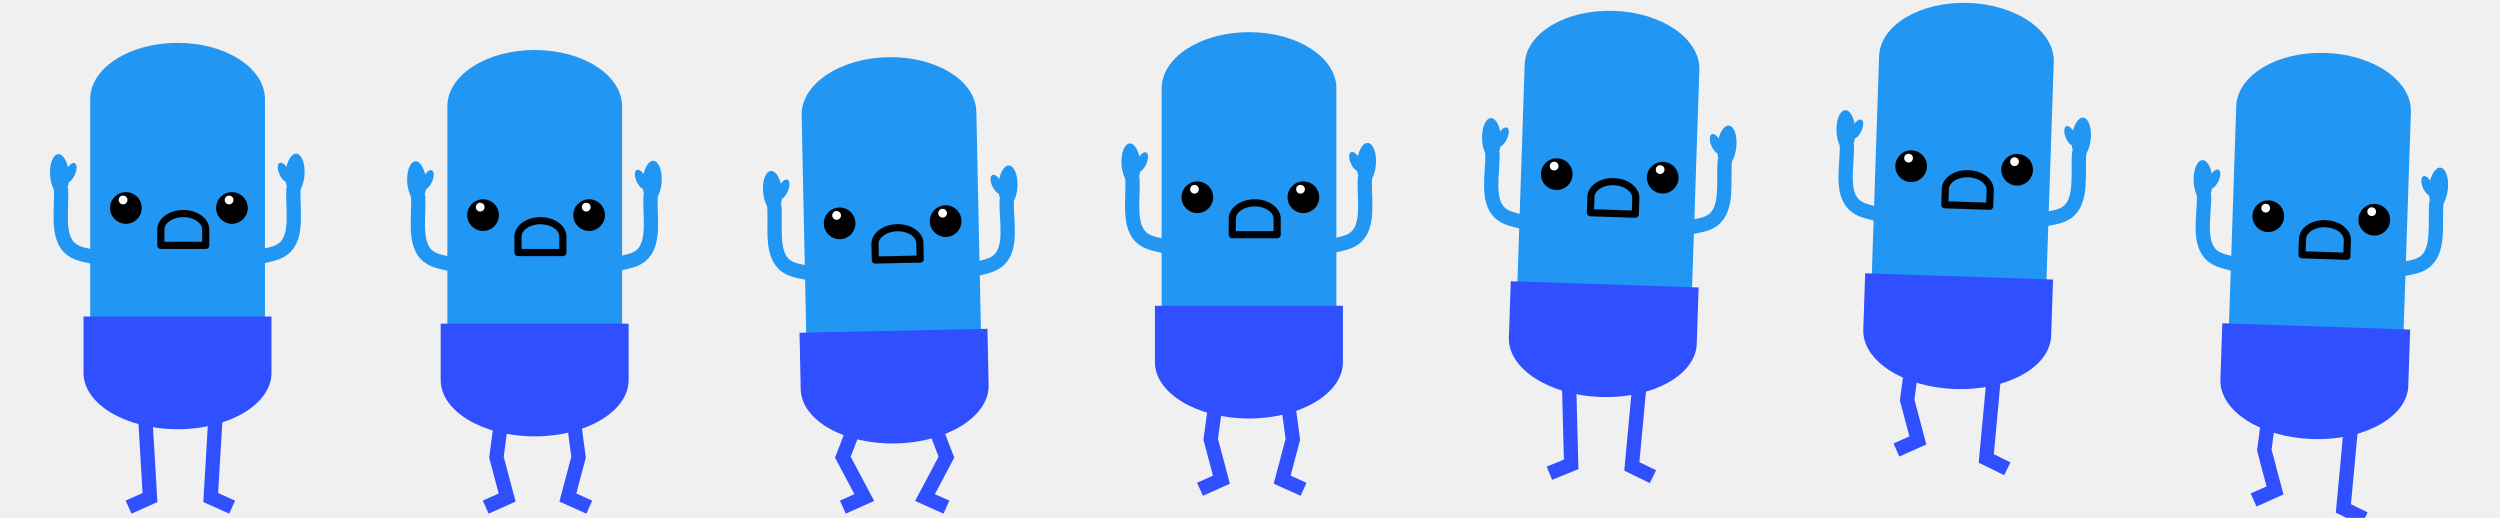
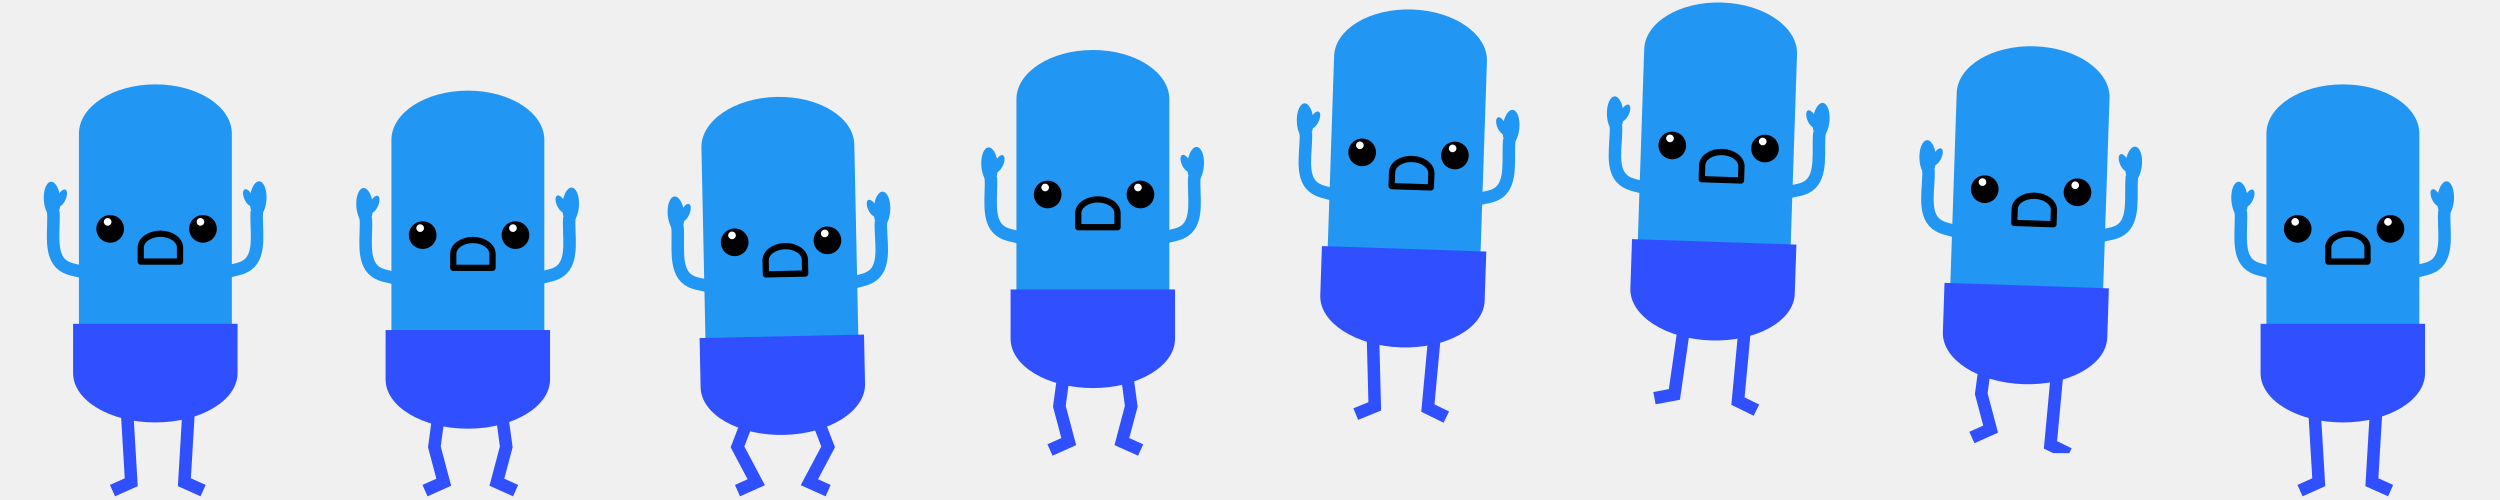
- <svg xmlns="http://www.w3.org/2000/svg" width="700" height="145" viewBox="0 0 700 145" fill="none">
-   <path fill-rule="evenodd" clip-rule="evenodd" d="M82.201 54.465C80.733 54.333 79.724 51.667 79.947 48.51C80.169 45.352 81.539 42.9 83.007 43.031C84.474 43.163 85.483 45.829 85.26 48.986C85.038 52.143 83.668 54.596 82.201 54.465Z" fill="#2196F3" />
-   <path fill-rule="evenodd" clip-rule="evenodd" d="M80.773 50.952C80.085 51.276 78.969 50.34 78.281 48.863C77.593 47.386 77.593 45.925 78.281 45.601C78.969 45.278 80.085 46.213 80.773 47.69C81.461 49.168 81.461 50.628 80.773 50.952Z" fill="#2196F3" />
-   <path d="M82.19 52.529C81.771 58.215 83.75 66.386 79.229 69.751C76.947 71.451 74.252 71.217 71.815 72.375" stroke="#2196F3" stroke-width="4" stroke-miterlimit="10" stroke-linejoin="round" />
-   <path fill-rule="evenodd" clip-rule="evenodd" d="M17.073 54.599C18.53 54.468 19.531 51.802 19.308 48.645C19.085 45.487 17.724 43.035 16.266 43.166C14.809 43.298 13.808 45.964 14.031 49.121C14.254 52.278 15.615 54.731 17.073 54.599Z" fill="#2196F3" />
-   <path fill-rule="evenodd" clip-rule="evenodd" d="M18.47 51.105C19.158 51.419 20.266 50.459 20.944 48.961C21.622 47.463 21.614 45.995 20.925 45.681C20.237 45.367 19.13 46.327 18.452 47.825C17.774 49.323 17.782 50.791 18.47 51.105Z" fill="#2196F3" />
-   <path d="M17.048 52.675C17.489 58.361 15.541 66.542 20.075 69.89C22.363 71.58 25.058 71.334 27.499 72.483" stroke="#2196F3" stroke-width="4" stroke-miterlimit="10" stroke-linejoin="round" />
-   <path fill-rule="evenodd" clip-rule="evenodd" d="M49.723 106.59L25.257 90.825V27.765C25.257 19.058 36.211 12 49.723 12C63.235 12 74.188 19.058 74.188 27.765V90.825L49.723 106.59Z" fill="#2196F3" />
-   <path fill-rule="evenodd" clip-rule="evenodd" d="M76.016 88.624V104.404C76.016 113.119 64.234 120.183 49.701 120.183C35.167 120.183 23.386 113.119 23.386 104.404V88.624H76.016Z" fill="#304FFE" />
-   <path fill-rule="evenodd" clip-rule="evenodd" d="M30.82 58.233C30.82 55.784 32.806 53.799 35.254 53.799C36.43 53.799 37.558 54.266 38.39 55.097C39.221 55.929 39.689 57.057 39.689 58.233C39.689 60.682 37.703 62.667 35.254 62.667C32.806 62.667 30.82 60.682 30.82 58.233Z" fill="black" />
-   <path fill-rule="evenodd" clip-rule="evenodd" d="M33.228 55.996C33.228 55.318 33.777 54.769 34.455 54.769C34.781 54.769 35.093 54.898 35.324 55.128C35.554 55.358 35.683 55.671 35.683 55.996C35.683 56.674 35.133 57.224 34.455 57.224C33.777 57.224 33.228 56.674 33.228 55.996Z" fill="white" />
-   <path fill-rule="evenodd" clip-rule="evenodd" d="M60.513 58.233C60.513 55.784 62.498 53.799 64.947 53.799C66.123 53.799 67.25 54.266 68.082 55.097C68.913 55.929 69.381 57.057 69.381 58.233C69.381 60.682 67.395 62.667 64.947 62.667C62.498 62.667 60.513 60.682 60.513 58.233Z" fill="black" />
-   <path fill-rule="evenodd" clip-rule="evenodd" d="M62.92 55.996C62.92 55.318 63.47 54.769 64.148 54.769C64.473 54.769 64.785 54.898 65.016 55.128C65.246 55.358 65.375 55.671 65.375 55.996C65.375 56.674 64.826 57.224 64.148 57.224C63.47 57.224 62.92 56.674 62.92 55.996Z" fill="white" />
-   <path fill-rule="evenodd" clip-rule="evenodd" d="M45.04 68.709V64.252C45.04 61.791 47.853 59.795 51.323 59.795C54.793 59.795 57.606 61.791 57.606 64.252V68.709H45.04Z" stroke="black" stroke-width="2" stroke-miterlimit="10" stroke-linejoin="round" />
-   <path d="M40.615 116L42 139.31L36 142" stroke="#304FFE" stroke-width="4" />
-   <path d="M60.385 116L59 139.31L65 142" stroke="#304FFE" stroke-width="4" />
-   <path fill-rule="evenodd" clip-rule="evenodd" d="M182.201 56.465C180.733 56.333 179.724 53.667 179.947 50.51C180.169 47.352 181.539 44.9 183.007 45.031C184.474 45.163 185.483 47.829 185.26 50.986C185.038 54.143 183.668 56.596 182.201 56.465Z" fill="#2196F3" />
-   <path fill-rule="evenodd" clip-rule="evenodd" d="M180.773 52.952C180.085 53.276 178.969 52.34 178.281 50.863C177.593 49.386 177.593 47.925 178.281 47.601C178.969 47.278 180.085 48.213 180.773 49.69C181.461 51.168 181.461 52.628 180.773 52.952Z" fill="#2196F3" />
-   <path d="M182.19 54.529C181.771 60.215 183.75 68.386 179.229 71.751C176.947 73.451 174.252 73.217 171.815 74.375" stroke="#2196F3" stroke-width="4" stroke-miterlimit="10" stroke-linejoin="round" />
-   <path fill-rule="evenodd" clip-rule="evenodd" d="M117.073 56.599C118.53 56.468 119.531 53.802 119.308 50.645C119.085 47.487 117.724 45.035 116.266 45.166C114.809 45.298 113.808 47.964 114.031 51.121C114.254 54.278 115.615 56.731 117.073 56.599Z" fill="#2196F3" />
-   <path fill-rule="evenodd" clip-rule="evenodd" d="M118.47 53.105C119.158 53.419 120.266 52.459 120.944 50.961C121.622 49.463 121.614 47.995 120.925 47.681C120.237 47.367 119.13 48.327 118.452 49.825C117.774 51.323 117.782 52.791 118.47 53.105Z" fill="#2196F3" />
-   <path d="M117.048 54.675C117.489 60.361 115.541 68.542 120.075 71.89C122.363 73.58 125.058 73.334 127.499 74.483" stroke="#2196F3" stroke-width="4" stroke-miterlimit="10" stroke-linejoin="round" />
-   <path fill-rule="evenodd" clip-rule="evenodd" d="M149.723 108.59L125.257 92.825V29.765C125.257 21.058 136.211 14 149.723 14C163.235 14 174.188 21.058 174.188 29.765V92.825L149.723 108.59Z" fill="#2196F3" />
-   <path fill-rule="evenodd" clip-rule="evenodd" d="M176.016 90.624V106.404C176.016 115.119 164.234 122.183 149.701 122.183C135.167 122.183 123.386 115.119 123.386 106.404V90.624H176.016Z" fill="#304FFE" />
-   <path fill-rule="evenodd" clip-rule="evenodd" d="M130.82 60.233C130.82 57.784 132.806 55.799 135.254 55.799C136.43 55.799 137.558 56.266 138.39 57.097C139.221 57.929 139.689 59.057 139.689 60.233C139.689 62.682 137.703 64.667 135.254 64.667C132.806 64.667 130.82 62.682 130.82 60.233Z" fill="black" />
-   <path fill-rule="evenodd" clip-rule="evenodd" d="M133.228 57.996C133.228 57.318 133.777 56.769 134.455 56.769C134.781 56.769 135.093 56.898 135.323 57.128C135.554 57.358 135.683 57.671 135.683 57.996C135.683 58.674 135.133 59.224 134.455 59.224C133.777 59.224 133.228 58.674 133.228 57.996Z" fill="white" />
-   <path fill-rule="evenodd" clip-rule="evenodd" d="M160.512 60.233C160.512 57.784 162.498 55.799 164.947 55.799C166.123 55.799 167.25 56.266 168.082 57.097C168.914 57.929 169.381 59.057 169.381 60.233C169.381 62.682 167.395 64.667 164.947 64.667C162.498 64.667 160.512 62.682 160.512 60.233Z" fill="black" />
-   <path fill-rule="evenodd" clip-rule="evenodd" d="M162.92 57.996C162.92 57.318 163.47 56.769 164.148 56.769C164.473 56.769 164.785 56.898 165.016 57.128C165.246 57.358 165.375 57.671 165.375 57.996C165.375 58.674 164.826 59.224 164.148 59.224C163.47 59.224 162.92 58.674 162.92 57.996Z" fill="white" />
-   <path fill-rule="evenodd" clip-rule="evenodd" d="M145.04 70.709V66.252C145.04 63.791 147.853 61.795 151.323 61.795C154.793 61.795 157.606 63.791 157.606 66.252V70.709H145.04Z" stroke="black" stroke-width="2" stroke-miterlimit="10" stroke-linejoin="round" />
-   <path d="M140.615 116L139 128L142 139.31L136 142" stroke="#304FFE" stroke-width="4" />
-   <path d="M160.385 116L162 128L159 139.31L165 142" stroke="#304FFE" stroke-width="4" />
-   <path fill-rule="evenodd" clip-rule="evenodd" d="M281.949 57.783C280.479 57.683 279.414 55.038 279.571 51.877C279.727 48.716 281.045 46.235 282.515 46.336C283.985 46.436 285.049 49.081 284.893 52.242C284.737 55.403 283.419 57.884 281.949 57.783Z" fill="#2196F3" />
-   <path fill-rule="evenodd" clip-rule="evenodd" d="M280.448 54.301C279.767 54.639 278.632 53.728 277.913 52.265C277.194 50.803 277.163 49.343 277.844 49.005C278.525 48.666 279.66 49.578 280.379 51.041C281.098 52.503 281.129 53.963 280.448 54.301Z" fill="#2196F3" />
-   <path d="M281.898 55.848C281.598 61.542 283.748 69.669 279.3 73.129C277.053 74.876 274.354 74.699 271.942 75.908" stroke="#2196F3" stroke-width="4" stroke-miterlimit="10" stroke-linejoin="round" />
-   <path fill-rule="evenodd" clip-rule="evenodd" d="M216.838 59.286C218.292 59.124 219.237 56.438 218.948 53.286C218.659 50.134 217.246 47.71 215.792 47.872C214.338 48.034 213.393 50.721 213.682 53.873C213.971 57.025 215.384 59.448 216.838 59.286Z" fill="#2196F3" />
-   <path fill-rule="evenodd" clip-rule="evenodd" d="M218.162 55.763C218.857 56.062 219.944 55.079 220.59 53.568C221.237 52.056 221.198 50.588 220.503 50.289C219.809 49.99 218.722 50.973 218.075 52.484C217.429 53.996 217.468 55.464 218.162 55.763Z" fill="#2196F3" />
-   <path d="M216.773 57.362C217.334 63.038 215.558 71.258 220.161 74.51C222.485 76.152 225.173 75.85 227.638 76.947" stroke="#2196F3" stroke-width="4" stroke-miterlimit="10" stroke-linejoin="round" />
-   <path fill-rule="evenodd" clip-rule="evenodd" d="M250.573 110.58L225.782 95.332L224.458 32.286C224.275 23.581 235.078 16.294 248.586 16.01C262.095 15.726 273.195 22.553 273.378 31.258L274.702 94.304L250.573 110.58Z" fill="#2196F3" />
-   <path fill-rule="evenodd" clip-rule="evenodd" d="M276.483 92.065L276.815 107.841C276.998 116.554 265.367 123.865 250.837 124.17C236.307 124.476 224.379 117.66 224.196 108.947L223.865 93.171L276.483 92.065Z" fill="#304FFE" />
-   <path fill-rule="evenodd" clip-rule="evenodd" d="M230.659 62.63C230.608 60.182 232.551 58.155 234.999 58.104C236.175 58.079 237.312 58.523 238.161 59.337C239.01 60.15 239.501 61.268 239.526 62.444C239.577 64.892 237.634 66.919 235.186 66.97C232.737 67.022 230.711 65.079 230.659 62.63Z" fill="black" />
-   <path fill-rule="evenodd" clip-rule="evenodd" d="M233.019 60.343C233.005 59.666 233.543 59.104 234.221 59.09C234.546 59.083 234.861 59.206 235.096 59.431C235.331 59.657 235.467 59.966 235.474 60.292C235.488 60.97 234.95 61.531 234.272 61.545C233.594 61.559 233.033 61.021 233.019 60.343Z" fill="white" />
-   <path fill-rule="evenodd" clip-rule="evenodd" d="M260.345 62.007C260.293 59.558 262.237 57.532 264.685 57.48C265.861 57.456 266.998 57.899 267.847 58.713C268.696 59.527 269.186 60.645 269.211 61.82C269.263 64.269 267.319 66.295 264.871 66.347C262.423 66.398 260.396 64.455 260.345 62.007Z" fill="black" />
-   <path fill-rule="evenodd" clip-rule="evenodd" d="M262.705 59.72C262.69 59.042 263.228 58.481 263.906 58.467C264.232 58.46 264.547 58.582 264.782 58.808C265.017 59.033 265.153 59.343 265.159 59.668C265.174 60.346 264.636 60.907 263.958 60.921C263.28 60.935 262.719 60.398 262.705 59.72Z" fill="white" />
-   <path fill-rule="evenodd" clip-rule="evenodd" d="M245.095 72.805L245.002 68.349C244.95 65.888 247.721 63.834 251.19 63.761C254.66 63.688 257.514 65.624 257.566 68.085L257.66 72.541L245.095 72.805Z" stroke="black" stroke-width="2" stroke-miterlimit="10" stroke-linejoin="round" />
-   <path d="M240.615 116L236 128L242 139.31L236 142" stroke="#304FFE" stroke-width="4" />
-   <path d="M260.385 116L265 128L259 139.31L265 142" stroke="#304FFE" stroke-width="4" />
-   <path fill-rule="evenodd" clip-rule="evenodd" d="M482.934 46.563C481.472 46.383 480.552 43.684 480.88 40.536C481.208 37.388 482.659 34.982 484.121 35.163C485.583 35.343 486.503 38.041 486.175 41.19C485.847 44.337 484.396 46.743 482.934 46.563Z" fill="#2196F3" />
-   <path fill-rule="evenodd" clip-rule="evenodd" d="M481.624 43.004C480.926 43.305 479.842 42.333 479.203 40.834C478.565 39.334 478.614 37.875 479.312 37.574C480.011 37.273 481.095 38.245 481.733 39.745C482.372 41.244 482.323 42.704 481.624 43.004Z" fill="#2196F3" />
+ <svg xmlns="http://www.w3.org/2000/svg" width="800" height="160" viewBox="0 0 800 160" fill="none">
+   <path fill-rule="evenodd" clip-rule="evenodd" d="M782.201 69.465C780.733 69.333 779.724 66.667 779.947 63.51C780.169 60.352 781.539 57.9 783.007 58.031C784.474 58.163 785.483 60.829 785.26 63.986C785.038 67.143 783.668 69.596 782.201 69.465V69.465Z" fill="#2196F3" />
+   <path fill-rule="evenodd" clip-rule="evenodd" d="M780.773 65.952C780.085 66.275 778.969 65.34 778.281 63.863C777.593 62.386 777.593 60.925 778.281 60.601C778.969 60.278 780.085 61.213 780.773 62.69C781.461 64.168 781.461 65.628 780.773 65.952V65.952Z" fill="#2196F3" />
+   <path d="M782.19 67.529C781.771 73.216 783.75 81.386 779.23 84.751C776.947 86.451 774.252 86.217 771.815 87.375" stroke="#2196F3" stroke-width="4" stroke-miterlimit="10" stroke-linejoin="round" />
+   <path fill-rule="evenodd" clip-rule="evenodd" d="M717.073 69.6C718.53 69.468 719.531 66.802 719.308 63.645C719.085 60.487 717.724 58.035 716.266 58.166C714.809 58.298 713.808 60.964 714.031 64.121C714.254 67.278 715.615 69.731 717.073 69.6V69.6Z" fill="#2196F3" />
+   <path fill-rule="evenodd" clip-rule="evenodd" d="M718.47 66.105C719.158 66.418 720.266 65.459 720.944 63.961C721.622 62.463 721.614 60.995 720.925 60.681C720.237 60.367 719.13 61.327 718.452 62.825C717.774 64.323 717.782 65.791 718.47 66.105V66.105Z" fill="#2196F3" />
+   <path d="M717.048 67.675C717.489 73.361 715.541 81.542 720.075 84.89C722.363 86.58 725.058 86.334 727.499 87.483" stroke="#2196F3" stroke-width="4" stroke-miterlimit="10" stroke-linejoin="round" />
+   <path fill-rule="evenodd" clip-rule="evenodd" d="M749.723 121.59L725.257 105.825V42.765C725.257 34.058 736.211 27 749.723 27C763.235 27 774.188 34.058 774.188 42.765V105.825L749.723 121.59Z" fill="#2196F3" />
+   <path fill-rule="evenodd" clip-rule="evenodd" d="M776.016 103.624V119.404C776.016 128.119 764.234 135.183 749.701 135.183C735.167 135.183 723.386 128.119 723.386 119.404V103.624H776.016Z" fill="#304FFE" />
+   <path fill-rule="evenodd" clip-rule="evenodd" d="M730.82 73.233C730.82 70.784 732.806 68.799 735.254 68.799C736.43 68.799 737.558 69.266 738.39 70.097C739.221 70.929 739.689 72.057 739.689 73.233C739.689 75.682 737.703 77.667 735.254 77.667C732.806 77.667 730.82 75.682 730.82 73.233V73.233Z" fill="black" />
+   <path fill-rule="evenodd" clip-rule="evenodd" d="M733.228 70.996C733.228 70.318 733.777 69.769 734.455 69.769C734.781 69.769 735.093 69.898 735.323 70.128C735.553 70.358 735.683 70.671 735.683 70.996C735.683 71.674 735.133 72.224 734.455 72.224C733.777 72.224 733.228 71.674 733.228 70.996V70.996Z" fill="white" />
+   <path fill-rule="evenodd" clip-rule="evenodd" d="M760.513 73.233C760.513 70.784 762.498 68.799 764.947 68.799C766.123 68.799 767.251 69.266 768.082 70.097C768.914 70.929 769.381 72.057 769.381 73.233C769.381 75.682 767.396 77.667 764.947 77.667C762.498 77.667 760.513 75.682 760.513 73.233V73.233Z" fill="black" />
+   <path fill-rule="evenodd" clip-rule="evenodd" d="M762.92 70.996C762.92 70.318 763.47 69.769 764.148 69.769C764.473 69.769 764.785 69.898 765.016 70.128C765.246 70.358 765.375 70.671 765.375 70.996C765.375 71.674 764.826 72.224 764.148 72.224C763.47 72.224 762.92 71.674 762.92 70.996V70.996Z" fill="white" />
+   <path fill-rule="evenodd" clip-rule="evenodd" d="M745.04 83.709V79.252C745.04 76.79 747.853 74.795 751.323 74.795C754.793 74.795 757.606 76.79 757.606 79.252V83.709H745.04Z" stroke="black" stroke-width="2" stroke-miterlimit="10" stroke-linejoin="round" />
+   <path d="M740.615 131L742 154.31L736 157" stroke="#304FFE" stroke-width="4" />
+   <path d="M760.385 131L759 154.31L765 157" stroke="#304FFE" stroke-width="4" />
+   <g clip-path="url(#clip0)">
+     <path fill-rule="evenodd" clip-rule="evenodd" d="M682.167 58.34C680.705 58.16 679.786 55.461 680.114 52.313C680.441 49.165 681.892 46.76 683.354 46.94C684.817 47.12 685.736 49.819 685.408 52.967C685.08 56.115 683.629 58.52 682.167 58.34V58.34Z" fill="#2196F3" />
+     <path fill-rule="evenodd" clip-rule="evenodd" d="M680.857 54.782C680.159 55.082 679.075 54.11 678.437 52.611C677.798 51.111 677.847 49.652 678.545 49.351C679.244 49.05 680.328 50.022 680.966 51.522C681.605 53.022 681.556 54.481 680.857 54.782V54.782Z" fill="#2196F3" />
+     <path d="M682.222 56.405C681.613 62.075 683.318 70.306 678.688 73.519C676.35 75.142 673.665 74.818 671.191 75.894" stroke="#2196F3" stroke-width="4" stroke-miterlimit="10" stroke-linejoin="round" />
+     <path fill-rule="evenodd" clip-rule="evenodd" d="M617.071 56.303C618.532 56.22 619.621 53.589 619.504 50.426C619.387 47.263 618.108 44.766 616.647 44.849C615.186 44.932 614.097 47.563 614.214 50.726C614.331 53.889 615.61 56.386 617.071 56.303V56.303Z" fill="#2196F3" />
+     <path fill-rule="evenodd" clip-rule="evenodd" d="M618.584 52.857C619.262 53.193 620.401 52.271 621.128 50.797C621.856 49.322 621.896 47.855 621.219 47.518C620.542 47.182 619.403 48.104 618.676 49.578C617.948 51.052 617.907 52.52 618.584 52.857V52.857Z" fill="#2196F3" />
+     <path d="M617.11 54.378C617.362 60.077 615.142 68.187 619.561 71.684C621.792 73.45 624.493 73.295 626.895 74.524" stroke="#2196F3" stroke-width="4" stroke-miterlimit="10" stroke-linejoin="round" />
+     <path fill-rule="evenodd" clip-rule="evenodd" d="M647.969 109.354L624.043 92.782L626.146 29.756C626.436 21.054 637.619 14.365 651.124 14.816C664.628 15.267 675.34 22.686 675.05 31.388L672.947 94.413L647.969 109.354Z" fill="#2196F3" />
+     <path fill-rule="evenodd" clip-rule="evenodd" d="M674.847 92.275L674.32 108.045C674.03 116.755 662.019 123.423 647.494 122.938C632.969 122.454 621.429 115 621.72 106.29L622.246 90.519L674.847 92.275Z" fill="#304FFE" />
+     <path fill-rule="evenodd" clip-rule="evenodd" d="M630.69 60.393C630.772 57.945 632.822 56.027 635.27 56.109C636.445 56.148 637.557 56.653 638.36 57.511C639.163 58.37 639.593 59.513 639.553 60.688C639.472 63.136 637.421 65.054 634.974 64.972C632.526 64.891 630.608 62.84 630.69 60.393V60.393Z" fill="black" />
+     <path fill-rule="evenodd" clip-rule="evenodd" d="M633.17 58.237C633.193 57.56 633.761 57.029 634.438 57.051C634.764 57.062 635.072 57.202 635.294 57.44C635.516 57.678 635.635 57.994 635.624 58.319C635.602 58.997 635.034 59.528 634.356 59.505C633.679 59.483 633.148 58.915 633.17 58.237V58.237Z" fill="white" />
+     <path fill-rule="evenodd" clip-rule="evenodd" d="M660.366 61.383C660.447 58.935 662.498 57.017 664.945 57.099C666.121 57.138 667.232 57.643 668.036 58.502C668.839 59.361 669.268 60.503 669.229 61.679C669.147 64.126 667.097 66.044 664.65 65.963C662.202 65.881 660.284 63.831 660.366 61.383V61.383Z" fill="black" />
+     <path fill-rule="evenodd" clip-rule="evenodd" d="M662.846 59.228C662.869 58.55 663.437 58.019 664.114 58.042C664.44 58.053 664.747 58.192 664.97 58.43C665.192 58.668 665.311 58.984 665.3 59.31C665.278 59.987 664.71 60.518 664.032 60.496C663.355 60.473 662.824 59.905 662.846 59.228V59.228Z" fill="white" />
+     <path fill-rule="evenodd" clip-rule="evenodd" d="M644.552 71.337L644.7 66.883C644.783 64.423 647.661 62.522 651.129 62.638C654.597 62.754 657.343 64.842 657.26 67.302L657.112 71.756L644.552 71.337Z" stroke="black" stroke-width="2" stroke-miterlimit="10" stroke-linejoin="round" />
+     <path d="M658.311 119.114L656.15 142.365L662.057 145.253" stroke="#304FFE" stroke-width="4" />
+     <path d="M635.615 114L634 126L637 137.31L631 140" stroke="#304FFE" stroke-width="4" />
+   </g>
+   <path fill-rule="evenodd" clip-rule="evenodd" d="M582.167 44.34C580.705 44.16 579.786 41.461 580.114 38.313C580.441 35.165 581.892 32.76 583.354 32.94C584.817 33.12 585.736 35.819 585.408 38.967C585.08 42.115 583.629 44.52 582.167 44.34V44.34Z" fill="#2196F3" />
+   <path fill-rule="evenodd" clip-rule="evenodd" d="M580.857 40.782C580.159 41.082 579.075 40.11 578.437 38.611C577.798 37.111 577.847 35.652 578.545 35.351C579.244 35.05 580.328 36.022 580.966 37.522C581.605 39.022 581.556 40.481 580.857 40.782V40.782Z" fill="#2196F3" />
+   <path d="M582.222 42.405C581.613 48.075 583.318 56.306 578.688 59.52C576.35 61.142 573.665 60.818 571.191 61.894" stroke="#2196F3" stroke-width="4" stroke-miterlimit="10" stroke-linejoin="round" />
+   <path fill-rule="evenodd" clip-rule="evenodd" d="M517.071 42.303C518.532 42.22 519.621 39.589 519.504 36.426C519.387 33.263 518.108 30.766 516.647 30.849C515.186 30.932 514.097 33.563 514.214 36.726C514.331 39.889 515.61 42.386 517.071 42.303V42.303Z" fill="#2196F3" />
+   <path fill-rule="evenodd" clip-rule="evenodd" d="M518.584 38.857C519.262 39.193 520.401 38.271 521.128 36.797C521.856 35.322 521.896 33.855 521.219 33.518C520.542 33.182 519.403 34.104 518.676 35.578C517.948 37.052 517.907 38.52 518.584 38.857V38.857Z" fill="#2196F3" />
+   <path d="M517.11 40.378C517.362 46.077 515.142 54.187 519.561 57.684C521.792 59.45 524.493 59.295 526.895 60.524" stroke="#2196F3" stroke-width="4" stroke-miterlimit="10" stroke-linejoin="round" />
+   <path fill-rule="evenodd" clip-rule="evenodd" d="M547.969 95.354L524.043 78.782L526.146 15.756C526.436 7.054 537.619 0.365 551.124 0.816C564.628 1.267 575.34 8.686 575.05 17.388L572.947 80.413L547.969 95.354Z" fill="#2196F3" />
+   <path fill-rule="evenodd" clip-rule="evenodd" d="M574.847 78.275L574.32 94.045C574.03 102.755 562.019 109.423 547.494 108.938C532.969 108.454 521.429 101 521.72 92.29L522.246 76.519L574.847 78.275Z" fill="#304FFE" />
+   <path fill-rule="evenodd" clip-rule="evenodd" d="M530.69 46.393C530.772 43.945 532.822 42.027 535.27 42.109C536.445 42.148 537.557 42.653 538.36 43.511C539.163 44.37 539.593 45.513 539.553 46.688C539.472 49.136 537.421 51.054 534.974 50.972C532.526 50.891 530.608 48.84 530.69 46.393V46.393Z" fill="black" />
+   <path fill-rule="evenodd" clip-rule="evenodd" d="M533.17 44.237C533.193 43.56 533.761 43.029 534.438 43.051C534.764 43.062 535.072 43.202 535.294 43.44C535.516 43.678 535.635 43.994 535.624 44.319C535.602 44.997 535.034 45.528 534.356 45.505C533.679 45.483 533.148 44.915 533.17 44.237V44.237Z" fill="white" />
+   <path fill-rule="evenodd" clip-rule="evenodd" d="M560.366 47.383C560.447 44.935 562.498 43.017 564.945 43.099C566.121 43.138 567.232 43.643 568.036 44.502C568.839 45.361 569.268 46.503 569.229 47.679C569.147 50.126 567.097 52.044 564.65 51.962C562.202 51.881 560.284 49.831 560.366 47.383V47.383Z" fill="black" />
+   <path fill-rule="evenodd" clip-rule="evenodd" d="M562.846 45.228C562.869 44.55 563.437 44.019 564.114 44.042C564.44 44.053 564.747 44.192 564.97 44.43C565.192 44.668 565.311 44.984 565.3 45.31C565.278 45.987 564.71 46.518 564.032 46.496C563.355 46.473 562.824 45.905 562.846 45.228V45.228Z" fill="white" />
+   <path fill-rule="evenodd" clip-rule="evenodd" d="M544.552 57.337L544.7 52.883C544.783 50.423 547.661 48.522 551.129 48.638C554.597 48.754 557.343 50.842 557.26 53.302L557.112 57.756L544.552 57.337Z" stroke="black" stroke-width="2" stroke-miterlimit="10" stroke-linejoin="round" />
+   <path d="M558.311 105.114L556.15 128.365L562.057 131.253" stroke="#304FFE" stroke-width="4" />
+   <path d="M538.849 104.946L535.807 126.219L529.427 127.41" stroke="#304FFE" stroke-width="4" />
+   <path fill-rule="evenodd" clip-rule="evenodd" d="M482.934 46.563C481.472 46.383 480.552 43.684 480.88 40.536C481.208 37.388 482.659 34.982 484.121 35.163C485.583 35.343 486.503 38.041 486.175 41.19C485.847 44.337 484.396 46.743 482.934 46.563V46.563Z" fill="#2196F3" />
+   <path fill-rule="evenodd" clip-rule="evenodd" d="M481.625 43.004C480.926 43.305 479.842 42.333 479.204 40.834C478.565 39.334 478.614 37.875 479.312 37.574C480.011 37.273 481.095 38.245 481.733 39.745C482.372 41.244 482.323 42.704 481.625 43.004V43.004Z" fill="#2196F3" />
  <path d="M482.988 44.628C482.38 50.297 484.085 58.529 479.455 61.742C477.117 63.364 474.431 63.041 471.957 64.117" stroke="#2196F3" stroke-width="4" stroke-miterlimit="10" stroke-linejoin="round" />
-   <path fill-rule="evenodd" clip-rule="evenodd" d="M417.838 44.526C419.299 44.443 420.388 41.811 420.271 38.648C420.153 35.486 418.874 32.989 417.413 33.072C415.953 33.154 414.863 35.786 414.981 38.949C415.098 42.112 416.377 44.608 417.838 44.526Z" fill="#2196F3" />
-   <path fill-rule="evenodd" clip-rule="evenodd" d="M419.351 41.08C420.029 41.416 421.167 40.494 421.895 39.019C422.623 37.545 422.663 36.077 421.986 35.741C421.309 35.404 420.17 36.327 419.442 37.801C418.715 39.275 418.674 40.743 419.351 41.08Z" fill="#2196F3" />
-   <path d="M417.877 42.601C418.128 48.299 415.909 56.41 420.328 59.907C422.559 61.673 425.26 61.517 427.662 62.747" stroke="#2196F3" stroke-width="4" stroke-miterlimit="10" stroke-linejoin="round" />
-   <path fill-rule="evenodd" clip-rule="evenodd" d="M448.736 97.577L424.81 81.004L426.913 17.979C427.203 9.277 438.386 2.588 451.891 3.039C465.395 3.489 476.107 10.909 475.817 19.611L473.713 82.636L448.736 97.577Z" fill="#2196F3" />
+   <path fill-rule="evenodd" clip-rule="evenodd" d="M417.838 44.526C419.299 44.443 420.388 41.811 420.271 38.648C420.153 35.486 418.874 32.989 417.413 33.072C415.953 33.154 414.863 35.786 414.981 38.949C415.098 42.112 416.377 44.608 417.838 44.526V44.526Z" fill="#2196F3" />
+   <path fill-rule="evenodd" clip-rule="evenodd" d="M419.351 41.08C420.028 41.416 421.167 40.494 421.895 39.019C422.622 37.545 422.663 36.077 421.986 35.741C421.309 35.404 420.17 36.327 419.442 37.801C418.715 39.275 418.674 40.743 419.351 41.08V41.08Z" fill="#2196F3" />
+   <path d="M417.878 42.601C418.129 48.299 415.909 56.41 420.328 59.907C422.559 61.673 425.26 61.517 427.662 62.747" stroke="#2196F3" stroke-width="4" stroke-miterlimit="10" stroke-linejoin="round" />
+   <path fill-rule="evenodd" clip-rule="evenodd" d="M448.736 97.577L424.81 81.004L426.913 17.979C427.204 9.277 438.386 2.588 451.891 3.039C465.395 3.489 476.107 10.909 475.817 19.611L473.714 82.636L448.736 97.577Z" fill="#2196F3" />
  <path fill-rule="evenodd" clip-rule="evenodd" d="M475.613 80.497L475.087 96.268C474.796 104.978 462.786 111.646 448.26 111.161C433.735 110.676 422.196 103.223 422.486 94.513L423.013 78.742L475.613 80.497Z" fill="#304FFE" />
-   <path fill-rule="evenodd" clip-rule="evenodd" d="M431.457 48.615C431.538 46.168 433.589 44.25 436.036 44.332C437.212 44.371 438.323 44.876 439.126 45.734C439.93 46.593 440.359 47.736 440.32 48.911C440.238 51.359 438.188 53.277 435.74 53.195C433.293 53.113 431.375 51.063 431.457 48.615Z" fill="black" />
-   <path fill-rule="evenodd" clip-rule="evenodd" d="M433.937 46.46C433.96 45.783 434.528 45.252 435.205 45.274C435.531 45.285 435.838 45.425 436.061 45.663C436.283 45.9 436.402 46.217 436.391 46.542C436.369 47.22 435.801 47.751 435.123 47.728C434.446 47.706 433.915 47.138 433.937 46.46Z" fill="white" />
-   <path fill-rule="evenodd" clip-rule="evenodd" d="M461.132 49.606C461.214 47.158 463.264 45.24 465.712 45.322C466.887 45.361 467.999 45.866 468.802 46.724C469.606 47.583 470.035 48.726 469.996 49.901C469.914 52.349 467.864 54.267 465.416 54.185C462.969 54.104 461.051 52.053 461.132 49.606Z" fill="black" />
-   <path fill-rule="evenodd" clip-rule="evenodd" d="M463.613 47.451C463.635 46.773 464.203 46.242 464.881 46.265C465.206 46.275 465.514 46.415 465.736 46.653C465.959 46.891 466.078 47.207 466.067 47.532C466.044 48.21 465.476 48.741 464.799 48.718C464.121 48.696 463.59 48.128 463.613 47.451Z" fill="white" />
+   <path fill-rule="evenodd" clip-rule="evenodd" d="M431.457 48.615C431.538 46.168 433.589 44.25 436.036 44.332C437.212 44.371 438.323 44.876 439.126 45.734C439.93 46.593 440.359 47.736 440.32 48.911C440.238 51.359 438.188 53.277 435.74 53.195C433.293 53.113 431.375 51.063 431.457 48.615V48.615Z" fill="black" />
+   <path fill-rule="evenodd" clip-rule="evenodd" d="M433.937 46.46C433.96 45.783 434.527 45.252 435.205 45.274C435.53 45.285 435.838 45.425 436.061 45.663C436.283 45.9 436.402 46.217 436.391 46.542C436.368 47.22 435.801 47.751 435.123 47.728C434.445 47.706 433.914 47.138 433.937 46.46V46.46Z" fill="white" />
+   <path fill-rule="evenodd" clip-rule="evenodd" d="M461.132 49.606C461.214 47.158 463.264 45.24 465.712 45.322C466.887 45.361 467.999 45.866 468.802 46.724C469.606 47.583 470.035 48.726 469.996 49.901C469.914 52.349 467.864 54.267 465.416 54.185C462.969 54.104 461.051 52.053 461.132 49.606V49.606Z" fill="black" />
+   <path fill-rule="evenodd" clip-rule="evenodd" d="M463.613 47.451C463.635 46.773 464.203 46.242 464.881 46.265C465.206 46.275 465.514 46.415 465.736 46.653C465.959 46.891 466.078 47.207 466.067 47.532C466.044 48.21 465.476 48.741 464.799 48.718C464.121 48.696 463.59 48.128 463.613 47.451V47.451Z" fill="white" />
  <path fill-rule="evenodd" clip-rule="evenodd" d="M445.318 59.56L445.467 55.105C445.549 52.645 448.427 50.745 451.896 50.861C455.364 50.976 458.109 53.065 458.027 55.525L457.878 59.979L445.318 59.56Z" stroke="black" stroke-width="2" stroke-miterlimit="10" stroke-linejoin="round" />
  <path d="M439.32 106.677L439.926 130.021L433.84 132.509" stroke="#304FFE" stroke-width="4" />
  <path d="M459.078 107.336L456.917 130.588L462.824 133.476" stroke="#304FFE" stroke-width="4" />
-   <path fill-rule="evenodd" clip-rule="evenodd" d="M582.167 44.34C580.705 44.16 579.785 41.461 580.113 38.313C580.441 35.165 581.892 32.76 583.354 32.94C584.816 33.12 585.736 35.819 585.408 38.967C585.08 42.115 583.629 44.52 582.167 44.34Z" fill="#2196F3" />
-   <path fill-rule="evenodd" clip-rule="evenodd" d="M580.857 40.782C580.159 41.082 579.075 40.11 578.437 38.611C577.798 37.111 577.847 35.652 578.545 35.351C579.244 35.05 580.328 36.022 580.966 37.522C581.605 39.022 581.556 40.481 580.857 40.782Z" fill="#2196F3" />
-   <path d="M582.221 42.405C581.613 48.075 583.318 56.306 578.688 59.52C576.35 61.142 573.664 60.818 571.19 61.894" stroke="#2196F3" stroke-width="4" stroke-miterlimit="10" stroke-linejoin="round" />
-   <path fill-rule="evenodd" clip-rule="evenodd" d="M517.071 42.303C518.532 42.22 519.621 39.589 519.504 36.426C519.387 33.263 518.107 30.766 516.647 30.849C515.186 30.932 514.097 33.563 514.214 36.726C514.331 39.889 515.61 42.386 517.071 42.303Z" fill="#2196F3" />
-   <path fill-rule="evenodd" clip-rule="evenodd" d="M518.584 38.857C519.262 39.193 520.401 38.271 521.128 36.797C521.856 35.322 521.896 33.855 521.219 33.518C520.542 33.182 519.403 34.104 518.676 35.578C517.948 37.052 517.907 38.52 518.584 38.857Z" fill="#2196F3" />
-   <path d="M517.11 40.378C517.362 46.077 515.142 54.187 519.561 57.684C521.792 59.45 524.493 59.295 526.895 60.524" stroke="#2196F3" stroke-width="4" stroke-miterlimit="10" stroke-linejoin="round" />
-   <path fill-rule="evenodd" clip-rule="evenodd" d="M547.969 95.354L524.043 78.782L526.146 15.756C526.436 7.054 537.619 0.365 551.124 0.816C564.628 1.267 575.34 8.686 575.05 17.388L572.947 80.413L547.969 95.354Z" fill="#2196F3" />
-   <path fill-rule="evenodd" clip-rule="evenodd" d="M574.846 78.275L574.32 94.045C574.03 102.755 562.019 109.423 547.494 108.938C532.968 108.454 521.429 101 521.72 92.29L522.246 76.519L574.846 78.275Z" fill="#304FFE" />
-   <path fill-rule="evenodd" clip-rule="evenodd" d="M530.69 46.393C530.771 43.945 532.822 42.027 535.269 42.109C536.445 42.148 537.556 42.653 538.36 43.511C539.163 44.37 539.592 45.513 539.553 46.688C539.471 49.136 537.421 51.054 534.974 50.972C532.526 50.891 530.608 48.84 530.69 46.393Z" fill="black" />
-   <path fill-rule="evenodd" clip-rule="evenodd" d="M533.17 44.237C533.193 43.56 533.761 43.029 534.438 43.051C534.764 43.062 535.072 43.202 535.294 43.44C535.516 43.678 535.635 43.994 535.624 44.319C535.602 44.997 535.034 45.528 534.356 45.505C533.679 45.483 533.148 44.915 533.17 44.237Z" fill="white" />
-   <path fill-rule="evenodd" clip-rule="evenodd" d="M560.366 47.383C560.447 44.935 562.498 43.017 564.945 43.099C566.12 43.138 567.232 43.643 568.035 44.502C568.839 45.361 569.268 46.503 569.229 47.679C569.147 50.126 567.097 52.044 564.649 51.962C562.202 51.881 560.284 49.831 560.366 47.383Z" fill="black" />
-   <path fill-rule="evenodd" clip-rule="evenodd" d="M562.846 45.228C562.869 44.55 563.436 44.019 564.114 44.042C564.439 44.053 564.747 44.192 564.97 44.43C565.192 44.668 565.311 44.984 565.3 45.31C565.277 45.987 564.71 46.518 564.032 46.496C563.354 46.473 562.823 45.905 562.846 45.228Z" fill="white" />
-   <path fill-rule="evenodd" clip-rule="evenodd" d="M544.552 57.337L544.7 52.883C544.782 50.423 547.661 48.522 551.129 48.638C554.597 48.754 557.342 50.842 557.26 53.302L557.112 57.756L544.552 57.337Z" stroke="black" stroke-width="2" stroke-miterlimit="10" stroke-linejoin="round" />
-   <path d="M558.311 105.114L556.15 128.365L562.057 131.253" stroke="#304FFE" stroke-width="4" />
-   <path d="M535.615 100L534 112L537 123.31L531 126" stroke="#304FFE" stroke-width="4" />
-   <g clip-path="url(#clip0)">
-     <path fill-rule="evenodd" clip-rule="evenodd" d="M682.167 58.34C680.705 58.16 679.785 55.461 680.113 52.313C680.441 49.165 681.892 46.76 683.354 46.94C684.816 47.12 685.736 49.819 685.408 52.967C685.08 56.115 683.629 58.52 682.167 58.34Z" fill="#2196F3" />
-     <path fill-rule="evenodd" clip-rule="evenodd" d="M680.857 54.782C680.159 55.082 679.075 54.11 678.437 52.611C677.798 51.111 677.847 49.652 678.545 49.351C679.244 49.05 680.328 50.022 680.966 51.522C681.605 53.022 681.556 54.481 680.857 54.782Z" fill="#2196F3" />
-     <path d="M682.221 56.405C681.613 62.075 683.318 70.306 678.688 73.519C676.35 75.142 673.664 74.818 671.19 75.894" stroke="#2196F3" stroke-width="4" stroke-miterlimit="10" stroke-linejoin="round" />
-     <path fill-rule="evenodd" clip-rule="evenodd" d="M617.071 56.303C618.532 56.22 619.621 53.589 619.504 50.426C619.387 47.263 618.107 44.766 616.647 44.849C615.186 44.932 614.097 47.563 614.214 50.726C614.331 53.889 615.61 56.386 617.071 56.303Z" fill="#2196F3" />
-     <path fill-rule="evenodd" clip-rule="evenodd" d="M618.584 52.857C619.262 53.193 620.401 52.271 621.128 50.797C621.856 49.322 621.896 47.855 621.219 47.518C620.542 47.182 619.403 48.104 618.676 49.578C617.948 51.052 617.907 52.52 618.584 52.857Z" fill="#2196F3" />
-     <path d="M617.11 54.378C617.362 60.077 615.142 68.187 619.561 71.684C621.792 73.45 624.493 73.295 626.895 74.524" stroke="#2196F3" stroke-width="4" stroke-miterlimit="10" stroke-linejoin="round" />
-     <path fill-rule="evenodd" clip-rule="evenodd" d="M647.969 109.354L624.043 92.782L626.146 29.756C626.436 21.054 637.619 14.365 651.124 14.816C664.628 15.267 675.34 22.686 675.05 31.388L672.947 94.413L647.969 109.354Z" fill="#2196F3" />
-     <path fill-rule="evenodd" clip-rule="evenodd" d="M674.846 92.275L674.32 108.045C674.03 116.755 662.019 123.423 647.494 122.938C632.968 122.454 621.429 115 621.72 106.29L622.246 90.519L674.846 92.275Z" fill="#304FFE" />
-     <path fill-rule="evenodd" clip-rule="evenodd" d="M630.69 60.393C630.771 57.945 632.822 56.027 635.269 56.109C636.445 56.148 637.556 56.653 638.36 57.511C639.163 58.37 639.592 59.513 639.553 60.688C639.471 63.136 637.421 65.054 634.974 64.972C632.526 64.891 630.608 62.84 630.69 60.393Z" fill="black" />
-     <path fill-rule="evenodd" clip-rule="evenodd" d="M633.17 58.237C633.193 57.56 633.761 57.029 634.438 57.051C634.764 57.062 635.072 57.202 635.294 57.44C635.516 57.678 635.635 57.994 635.624 58.319C635.602 58.997 635.034 59.528 634.356 59.505C633.679 59.483 633.148 58.915 633.17 58.237Z" fill="white" />
-     <path fill-rule="evenodd" clip-rule="evenodd" d="M660.366 61.383C660.447 58.935 662.498 57.017 664.945 57.099C666.12 57.138 667.232 57.643 668.035 58.502C668.839 59.361 669.268 60.503 669.229 61.679C669.147 64.126 667.097 66.044 664.649 65.963C662.202 65.881 660.284 63.831 660.366 61.383Z" fill="black" />
-     <path fill-rule="evenodd" clip-rule="evenodd" d="M662.846 59.228C662.869 58.55 663.436 58.019 664.114 58.042C664.439 58.053 664.747 58.192 664.97 58.43C665.192 58.668 665.311 58.984 665.3 59.31C665.277 59.987 664.71 60.518 664.032 60.496C663.354 60.473 662.823 59.905 662.846 59.228Z" fill="white" />
-     <path fill-rule="evenodd" clip-rule="evenodd" d="M644.552 71.337L644.7 66.883C644.782 64.423 647.661 62.522 651.129 62.638C654.597 62.754 657.342 64.842 657.26 67.302L657.112 71.756L644.552 71.337Z" stroke="black" stroke-width="2" stroke-miterlimit="10" stroke-linejoin="round" />
-     <path d="M658.311 119.114L656.15 142.365L662.057 145.253" stroke="#304FFE" stroke-width="4" />
-     <path d="M635.615 114L634 126L637 137.31L631 140" stroke="#304FFE" stroke-width="4" />
-   </g>
-   <path fill-rule="evenodd" clip-rule="evenodd" d="M382.201 51.465C380.733 51.333 379.724 48.667 379.947 45.51C380.169 42.352 381.539 39.9 383.007 40.031C384.474 40.163 385.483 42.829 385.26 45.986C385.038 49.143 383.668 51.596 382.201 51.465Z" fill="#2196F3" />
-   <path fill-rule="evenodd" clip-rule="evenodd" d="M380.773 47.952C380.085 48.276 378.969 47.34 378.281 45.863C377.593 44.386 377.593 42.925 378.281 42.601C378.969 42.278 380.085 43.213 380.773 44.69C381.461 46.168 381.461 47.628 380.773 47.952Z" fill="#2196F3" />
-   <path d="M382.19 49.529C381.771 55.215 383.75 63.386 379.229 66.751C376.947 68.451 374.252 68.217 371.815 69.375" stroke="#2196F3" stroke-width="4" stroke-miterlimit="10" stroke-linejoin="round" />
-   <path fill-rule="evenodd" clip-rule="evenodd" d="M317.073 51.599C318.53 51.468 319.531 48.802 319.308 45.645C319.085 42.487 317.724 40.035 316.266 40.166C314.809 40.298 313.808 42.964 314.031 46.121C314.254 49.278 315.615 51.731 317.073 51.599Z" fill="#2196F3" />
-   <path fill-rule="evenodd" clip-rule="evenodd" d="M318.47 48.105C319.158 48.419 320.266 47.459 320.944 45.961C321.622 44.463 321.614 42.995 320.925 42.681C320.237 42.367 319.13 43.327 318.452 44.825C317.774 46.323 317.782 47.791 318.47 48.105Z" fill="#2196F3" />
-   <path d="M317.048 49.675C317.489 55.361 315.541 63.542 320.075 66.89C322.363 68.58 325.058 68.334 327.499 69.483" stroke="#2196F3" stroke-width="4" stroke-miterlimit="10" stroke-linejoin="round" />
-   <path fill-rule="evenodd" clip-rule="evenodd" d="M349.723 103.59L325.257 87.825V24.765C325.257 16.058 336.211 9 349.723 9C363.235 9 374.188 16.058 374.188 24.765V87.825L349.723 103.59Z" fill="#2196F3" />
-   <path fill-rule="evenodd" clip-rule="evenodd" d="M376.016 85.624V101.404C376.016 110.119 364.234 117.183 349.701 117.183C335.167 117.183 323.386 110.119 323.386 101.404V85.624H376.016Z" fill="#304FFE" />
-   <path fill-rule="evenodd" clip-rule="evenodd" d="M330.82 55.233C330.82 52.784 332.806 50.799 335.254 50.799C336.43 50.799 337.558 51.266 338.39 52.097C339.221 52.929 339.689 54.057 339.689 55.233C339.689 57.682 337.703 59.667 335.254 59.667C332.806 59.667 330.82 57.682 330.82 55.233Z" fill="black" />
-   <path fill-rule="evenodd" clip-rule="evenodd" d="M333.228 52.996C333.228 52.318 333.777 51.769 334.455 51.769C334.781 51.769 335.093 51.898 335.323 52.128C335.554 52.358 335.683 52.671 335.683 52.996C335.683 53.674 335.133 54.224 334.455 54.224C333.777 54.224 333.228 53.674 333.228 52.996Z" fill="white" />
-   <path fill-rule="evenodd" clip-rule="evenodd" d="M360.512 55.233C360.512 52.784 362.498 50.799 364.947 50.799C366.123 50.799 367.25 51.266 368.082 52.097C368.914 52.929 369.381 54.057 369.381 55.233C369.381 57.682 367.395 59.667 364.947 59.667C362.498 59.667 360.512 57.682 360.512 55.233Z" fill="black" />
-   <path fill-rule="evenodd" clip-rule="evenodd" d="M362.92 52.996C362.92 52.318 363.47 51.769 364.148 51.769C364.473 51.769 364.785 51.898 365.016 52.128C365.246 52.358 365.375 52.671 365.375 52.996C365.375 53.674 364.826 54.224 364.148 54.224C363.47 54.224 362.92 53.674 362.92 52.996Z" fill="white" />
-   <path fill-rule="evenodd" clip-rule="evenodd" d="M345.04 65.709V61.252C345.04 58.791 347.853 56.795 351.323 56.795C354.793 56.795 357.606 58.791 357.606 61.252V65.709H345.04Z" stroke="black" stroke-width="2" stroke-miterlimit="10" stroke-linejoin="round" />
-   <path d="M340.615 111L339 123L342 134.31L336 137" stroke="#304FFE" stroke-width="4" />
-   <path d="M360.385 111L362 123L359 134.31L365 137" stroke="#304FFE" stroke-width="4" />
+   <path fill-rule="evenodd" clip-rule="evenodd" d="M382.201 58.465C380.733 58.333 379.724 55.667 379.947 52.51C380.169 49.352 381.539 46.9 383.007 47.031C384.474 47.163 385.483 49.829 385.26 52.986C385.038 56.143 383.668 58.596 382.201 58.465V58.465Z" fill="#2196F3" />
+   <path fill-rule="evenodd" clip-rule="evenodd" d="M380.773 54.952C380.085 55.276 378.969 54.34 378.281 52.863C377.593 51.386 377.593 49.925 378.281 49.601C378.969 49.278 380.085 50.213 380.773 51.69C381.461 53.168 381.461 54.628 380.773 54.952V54.952Z" fill="#2196F3" />
+   <path d="M382.19 56.529C381.771 62.215 383.75 70.386 379.23 73.751C376.947 75.451 374.252 75.217 371.815 76.375" stroke="#2196F3" stroke-width="4" stroke-miterlimit="10" stroke-linejoin="round" />
+   <path fill-rule="evenodd" clip-rule="evenodd" d="M317.073 58.599C318.53 58.468 319.531 55.802 319.308 52.645C319.085 49.487 317.724 47.035 316.266 47.166C314.809 47.298 313.808 49.964 314.031 53.121C314.254 56.278 315.615 58.731 317.073 58.599V58.599Z" fill="#2196F3" />
+   <path fill-rule="evenodd" clip-rule="evenodd" d="M318.47 55.105C319.158 55.419 320.266 54.459 320.944 52.961C321.622 51.463 321.614 49.995 320.925 49.681C320.237 49.367 319.13 50.327 318.452 51.825C317.774 53.323 317.782 54.791 318.47 55.105V55.105Z" fill="#2196F3" />
+   <path d="M317.048 56.675C317.489 62.361 315.541 70.542 320.075 73.89C322.363 75.58 325.058 75.334 327.499 76.483" stroke="#2196F3" stroke-width="4" stroke-miterlimit="10" stroke-linejoin="round" />
+   <path fill-rule="evenodd" clip-rule="evenodd" d="M349.723 110.59L325.257 94.825V31.765C325.257 23.058 336.211 16 349.723 16C363.235 16 374.188 23.058 374.188 31.765V94.825L349.723 110.59Z" fill="#2196F3" />
+   <path fill-rule="evenodd" clip-rule="evenodd" d="M376.016 92.624V108.404C376.016 117.119 364.234 124.183 349.701 124.183C335.167 124.183 323.386 117.119 323.386 108.404V92.624H376.016Z" fill="#304FFE" />
+   <path fill-rule="evenodd" clip-rule="evenodd" d="M330.82 62.233C330.82 59.784 332.806 57.799 335.254 57.799C336.43 57.799 337.558 58.266 338.39 59.097C339.221 59.929 339.689 61.057 339.689 62.233C339.689 64.682 337.703 66.667 335.254 66.667C332.806 66.667 330.82 64.682 330.82 62.233V62.233Z" fill="black" />
+   <path fill-rule="evenodd" clip-rule="evenodd" d="M333.228 59.996C333.228 59.318 333.777 58.769 334.455 58.769C334.781 58.769 335.093 58.898 335.323 59.128C335.553 59.358 335.683 59.671 335.683 59.996C335.683 60.674 335.133 61.224 334.455 61.224C333.777 61.224 333.228 60.674 333.228 59.996V59.996Z" fill="white" />
+   <path fill-rule="evenodd" clip-rule="evenodd" d="M360.513 62.233C360.513 59.784 362.498 57.799 364.947 57.799C366.123 57.799 367.251 58.266 368.082 59.097C368.914 59.929 369.381 61.057 369.381 62.233C369.381 64.682 367.396 66.667 364.947 66.667C362.498 66.667 360.513 64.682 360.513 62.233V62.233Z" fill="black" />
+   <path fill-rule="evenodd" clip-rule="evenodd" d="M362.92 59.996C362.92 59.318 363.47 58.769 364.148 58.769C364.473 58.769 364.785 58.898 365.016 59.128C365.246 59.358 365.375 59.671 365.375 59.996C365.375 60.674 364.826 61.224 364.148 61.224C363.47 61.224 362.92 60.674 362.92 59.996V59.996Z" fill="white" />
+   <path fill-rule="evenodd" clip-rule="evenodd" d="M345.04 72.709V68.252C345.04 65.79 347.853 63.795 351.323 63.795C354.793 63.795 357.606 65.79 357.606 68.252V72.709H345.04Z" stroke="black" stroke-width="2" stroke-miterlimit="10" stroke-linejoin="round" />
+   <path d="M340.615 118L339 130L342 141.31L336 144" stroke="#304FFE" stroke-width="4" />
+   <path d="M360.385 118L362 130L359 141.31L365 144" stroke="#304FFE" stroke-width="4" />
+   <path fill-rule="evenodd" clip-rule="evenodd" d="M281.949 72.783C280.479 72.683 279.414 70.038 279.571 66.877C279.727 63.716 281.045 61.235 282.515 61.336C283.985 61.436 285.049 64.081 284.893 67.242C284.737 70.403 283.419 72.884 281.949 72.783V72.783Z" fill="#2196F3" />
+   <path fill-rule="evenodd" clip-rule="evenodd" d="M280.448 69.301C279.767 69.639 278.632 68.728 277.913 67.265C277.194 65.803 277.163 64.343 277.844 64.004C278.526 63.666 279.661 64.578 280.38 66.04C281.099 67.503 281.129 68.963 280.448 69.301V69.301Z" fill="#2196F3" />
+   <path d="M281.898 70.848C281.598 76.543 283.748 84.669 279.3 88.129C277.053 89.876 274.354 89.699 271.942 90.908" stroke="#2196F3" stroke-width="4" stroke-miterlimit="10" stroke-linejoin="round" />
+   <path fill-rule="evenodd" clip-rule="evenodd" d="M216.839 74.286C218.293 74.124 219.237 71.438 218.948 68.286C218.659 65.134 217.246 62.71 215.792 62.872C214.338 63.034 213.394 65.721 213.683 68.873C213.971 72.025 215.384 74.448 216.839 74.286V74.286Z" fill="#2196F3" />
+   <path fill-rule="evenodd" clip-rule="evenodd" d="M218.162 70.763C218.857 71.062 219.944 70.079 220.59 68.568C221.237 67.056 221.198 65.588 220.503 65.289C219.809 64.99 218.722 65.973 218.075 67.484C217.429 68.996 217.468 70.464 218.162 70.763V70.763Z" fill="#2196F3" />
+   <path d="M216.774 72.362C217.334 78.038 215.558 86.258 220.161 89.51C222.485 91.152 225.173 90.85 227.638 91.947" stroke="#2196F3" stroke-width="4" stroke-miterlimit="10" stroke-linejoin="round" />
+   <path fill-rule="evenodd" clip-rule="evenodd" d="M250.573 125.58L225.782 110.332L224.458 47.286C224.275 38.581 235.078 31.294 248.586 31.01C262.095 30.727 273.195 37.553 273.378 46.258L274.702 109.304L250.573 125.58Z" fill="#2196F3" />
+   <path fill-rule="evenodd" clip-rule="evenodd" d="M276.483 107.065L276.815 122.841C276.998 131.554 265.367 138.865 250.837 139.17C236.307 139.476 224.379 132.66 224.196 123.947L223.865 108.171L276.483 107.065Z" fill="#304FFE" />
+   <path fill-rule="evenodd" clip-rule="evenodd" d="M230.66 77.63C230.608 75.182 232.551 73.155 235 73.104C236.175 73.079 237.313 73.523 238.162 74.337C239.01 75.15 239.501 76.268 239.526 77.444C239.577 79.892 237.634 81.919 235.186 81.97C232.737 82.022 230.711 80.079 230.66 77.63V77.63Z" fill="black" />
+   <path fill-rule="evenodd" clip-rule="evenodd" d="M233.019 75.343C233.005 74.665 233.543 74.104 234.221 74.09C234.547 74.083 234.861 74.206 235.096 74.431C235.331 74.657 235.467 74.966 235.474 75.292C235.488 75.97 234.95 76.531 234.273 76.545C233.595 76.559 233.034 76.021 233.019 75.343V75.343Z" fill="white" />
+   <path fill-rule="evenodd" clip-rule="evenodd" d="M260.345 77.007C260.294 74.558 262.237 72.532 264.685 72.48C265.861 72.456 266.998 72.899 267.847 73.713C268.696 74.527 269.187 75.644 269.211 76.82C269.263 79.269 267.32 81.295 264.871 81.347C262.423 81.398 260.397 79.455 260.345 77.007V77.007Z" fill="black" />
+   <path fill-rule="evenodd" clip-rule="evenodd" d="M262.705 74.72C262.691 74.042 263.229 73.481 263.907 73.466C264.232 73.46 264.547 73.582 264.782 73.808C265.017 74.033 265.153 74.343 265.16 74.668C265.174 75.346 264.636 75.907 263.958 75.921C263.28 75.936 262.719 75.397 262.705 74.72V74.72Z" fill="white" />
+   <path fill-rule="evenodd" clip-rule="evenodd" d="M245.095 87.805L245.002 83.349C244.95 80.888 247.721 78.834 251.19 78.761C254.66 78.688 257.514 80.624 257.566 83.085L257.66 87.541L245.095 87.805Z" stroke="black" stroke-width="2" stroke-miterlimit="10" stroke-linejoin="round" />
+   <path d="M240.615 131L236 143L242 154.31L236 157" stroke="#304FFE" stroke-width="4" />
+   <path d="M260.385 131L265 143L259 154.31L265 157" stroke="#304FFE" stroke-width="4" />
+   <path fill-rule="evenodd" clip-rule="evenodd" d="M182.201 71.465C180.733 71.333 179.724 68.667 179.947 65.51C180.169 62.352 181.539 59.9 183.007 60.031C184.474 60.163 185.483 62.829 185.26 65.986C185.038 69.143 183.668 71.596 182.201 71.465V71.465Z" fill="#2196F3" />
+   <path fill-rule="evenodd" clip-rule="evenodd" d="M180.773 67.952C180.085 68.275 178.969 67.34 178.281 65.863C177.593 64.385 177.593 62.925 178.281 62.601C178.969 62.278 180.085 63.213 180.773 64.69C181.461 66.168 181.461 67.628 180.773 67.952V67.952Z" fill="#2196F3" />
+   <path d="M182.19 69.529C181.771 75.216 183.75 83.386 179.23 86.751C176.947 88.451 174.252 88.217 171.815 89.375" stroke="#2196F3" stroke-width="4" stroke-miterlimit="10" stroke-linejoin="round" />
+   <path fill-rule="evenodd" clip-rule="evenodd" d="M117.073 71.6C118.53 71.468 119.531 68.802 119.308 65.645C119.085 62.487 117.724 60.035 116.266 60.166C114.809 60.298 113.808 62.964 114.031 66.121C114.254 69.278 115.615 71.731 117.073 71.6V71.6Z" fill="#2196F3" />
+   <path fill-rule="evenodd" clip-rule="evenodd" d="M118.47 68.105C119.158 68.418 120.266 67.459 120.944 65.961C121.622 64.463 121.614 62.995 120.925 62.681C120.237 62.367 119.13 63.327 118.452 64.825C117.774 66.323 117.782 67.791 118.47 68.105V68.105Z" fill="#2196F3" />
+   <path d="M117.048 69.675C117.489 75.361 115.541 83.542 120.075 86.89C122.363 88.58 125.058 88.334 127.499 89.483" stroke="#2196F3" stroke-width="4" stroke-miterlimit="10" stroke-linejoin="round" />
+   <path fill-rule="evenodd" clip-rule="evenodd" d="M149.723 123.59L125.257 107.825V44.765C125.257 36.058 136.211 29 149.723 29C163.235 29 174.188 36.058 174.188 44.765V107.825L149.723 123.59Z" fill="#2196F3" />
+   <path fill-rule="evenodd" clip-rule="evenodd" d="M176.016 105.624V121.404C176.016 130.119 164.234 137.183 149.701 137.183C135.167 137.183 123.386 130.119 123.386 121.404V105.624H176.016Z" fill="#304FFE" />
+   <path fill-rule="evenodd" clip-rule="evenodd" d="M130.82 75.233C130.82 72.784 132.806 70.799 135.254 70.799C136.43 70.799 137.558 71.266 138.39 72.097C139.221 72.929 139.689 74.057 139.689 75.233C139.689 77.682 137.703 79.667 135.254 79.667C132.806 79.667 130.82 77.682 130.82 75.233V75.233Z" fill="black" />
+   <path fill-rule="evenodd" clip-rule="evenodd" d="M133.228 72.996C133.228 72.318 133.777 71.769 134.455 71.769C134.781 71.769 135.093 71.898 135.323 72.128C135.553 72.358 135.683 72.671 135.683 72.996C135.683 73.674 135.133 74.224 134.455 74.224C133.777 74.224 133.228 73.674 133.228 72.996V72.996Z" fill="white" />
+   <path fill-rule="evenodd" clip-rule="evenodd" d="M160.513 75.233C160.513 72.784 162.498 70.799 164.947 70.799C166.123 70.799 167.251 71.266 168.082 72.097C168.914 72.929 169.381 74.057 169.381 75.233C169.381 77.682 167.396 79.667 164.947 79.667C162.498 79.667 160.513 77.682 160.513 75.233V75.233Z" fill="black" />
+   <path fill-rule="evenodd" clip-rule="evenodd" d="M162.92 72.996C162.92 72.318 163.47 71.769 164.148 71.769C164.473 71.769 164.785 71.898 165.016 72.128C165.246 72.358 165.375 72.671 165.375 72.996C165.375 73.674 164.826 74.224 164.148 74.224C163.47 74.224 162.92 73.674 162.92 72.996V72.996Z" fill="white" />
+   <path fill-rule="evenodd" clip-rule="evenodd" d="M145.04 85.709V81.252C145.04 78.79 147.853 76.795 151.323 76.795C154.793 76.795 157.606 78.79 157.606 81.252V85.709H145.04Z" stroke="black" stroke-width="2" stroke-miterlimit="10" stroke-linejoin="round" />
+   <path d="M140.615 131L139 143L142 154.31L136 157" stroke="#304FFE" stroke-width="4" />
+   <path d="M160.385 131L162 143L159 154.31L165 157" stroke="#304FFE" stroke-width="4" />
+   <path fill-rule="evenodd" clip-rule="evenodd" d="M82.201 69.465C80.733 69.333 79.724 66.667 79.947 63.51C80.169 60.352 81.539 57.9 83.007 58.031C84.474 58.163 85.483 60.829 85.26 63.986C85.038 67.143 83.668 69.596 82.201 69.465V69.465Z" fill="#2196F3" />
+   <path fill-rule="evenodd" clip-rule="evenodd" d="M80.773 65.952C80.085 66.275 78.969 65.34 78.281 63.863C77.593 62.386 77.593 60.925 78.281 60.601C78.969 60.278 80.085 61.213 80.773 62.69C81.461 64.168 81.461 65.628 80.773 65.952V65.952Z" fill="#2196F3" />
+   <path d="M82.19 67.529C81.771 73.216 83.75 81.386 79.23 84.751C76.947 86.451 74.252 86.217 71.815 87.375" stroke="#2196F3" stroke-width="4" stroke-miterlimit="10" stroke-linejoin="round" />
+   <path fill-rule="evenodd" clip-rule="evenodd" d="M17.073 69.6C18.53 69.468 19.531 66.802 19.308 63.645C19.085 60.487 17.724 58.035 16.266 58.166C14.809 58.298 13.808 60.964 14.031 64.121C14.254 67.278 15.615 69.731 17.073 69.6V69.6Z" fill="#2196F3" />
+   <path fill-rule="evenodd" clip-rule="evenodd" d="M18.47 66.105C19.158 66.418 20.266 65.459 20.944 63.961C21.622 62.463 21.614 60.995 20.925 60.681C20.237 60.367 19.13 61.327 18.452 62.825C17.774 64.323 17.782 65.791 18.47 66.105V66.105Z" fill="#2196F3" />
+   <path d="M17.048 67.675C17.489 73.361 15.541 81.542 20.075 84.89C22.363 86.58 25.058 86.334 27.499 87.483" stroke="#2196F3" stroke-width="4" stroke-miterlimit="10" stroke-linejoin="round" />
+   <path fill-rule="evenodd" clip-rule="evenodd" d="M49.723 121.59L25.257 105.825V42.765C25.257 34.058 36.211 27 49.723 27C63.235 27 74.188 34.058 74.188 42.765V105.825L49.723 121.59Z" fill="#2196F3" />
+   <path fill-rule="evenodd" clip-rule="evenodd" d="M76.016 103.624V119.404C76.016 128.119 64.234 135.183 49.701 135.183C35.167 135.183 23.386 128.119 23.386 119.404V103.624H76.016Z" fill="#304FFE" />
+   <path fill-rule="evenodd" clip-rule="evenodd" d="M30.82 73.233C30.82 70.784 32.806 68.799 35.254 68.799C36.43 68.799 37.558 69.266 38.39 70.097C39.221 70.929 39.689 72.057 39.689 73.233C39.689 75.682 37.703 77.667 35.254 77.667C32.806 77.667 30.82 75.682 30.82 73.233V73.233Z" fill="black" />
+   <path fill-rule="evenodd" clip-rule="evenodd" d="M33.228 70.996C33.228 70.318 33.777 69.769 34.455 69.769C34.781 69.769 35.093 69.898 35.324 70.128C35.554 70.358 35.683 70.671 35.683 70.996C35.683 71.674 35.133 72.224 34.455 72.224C33.777 72.224 33.228 71.674 33.228 70.996V70.996Z" fill="white" />
+   <path fill-rule="evenodd" clip-rule="evenodd" d="M60.513 73.233C60.513 70.784 62.498 68.799 64.947 68.799C66.123 68.799 67.251 69.266 68.082 70.097C68.914 70.929 69.381 72.057 69.381 73.233C69.381 75.682 67.396 77.667 64.947 77.667C62.498 77.667 60.513 75.682 60.513 73.233V73.233Z" fill="black" />
+   <path fill-rule="evenodd" clip-rule="evenodd" d="M62.92 70.996C62.92 70.318 63.47 69.769 64.148 69.769C64.473 69.769 64.785 69.898 65.016 70.128C65.246 70.358 65.375 70.671 65.375 70.996C65.375 71.674 64.826 72.224 64.148 72.224C63.47 72.224 62.92 71.674 62.92 70.996V70.996Z" fill="white" />
+   <path fill-rule="evenodd" clip-rule="evenodd" d="M45.04 83.709V79.252C45.04 76.79 47.853 74.795 51.323 74.795C54.793 74.795 57.606 76.79 57.606 79.252V83.709H45.04Z" stroke="black" stroke-width="2" stroke-miterlimit="10" stroke-linejoin="round" />
+   <path d="M40.615 131L42 154.31L36 157" stroke="#304FFE" stroke-width="4" />
+   <path d="M60.385 131L59 154.31L65 157" stroke="#304FFE" stroke-width="4" />
  <defs>
    <clipPath id="clip0">
      <rect width="100" height="145" fill="white" transform="translate(600)" />
    </clipPath>
  </defs>
</svg>
